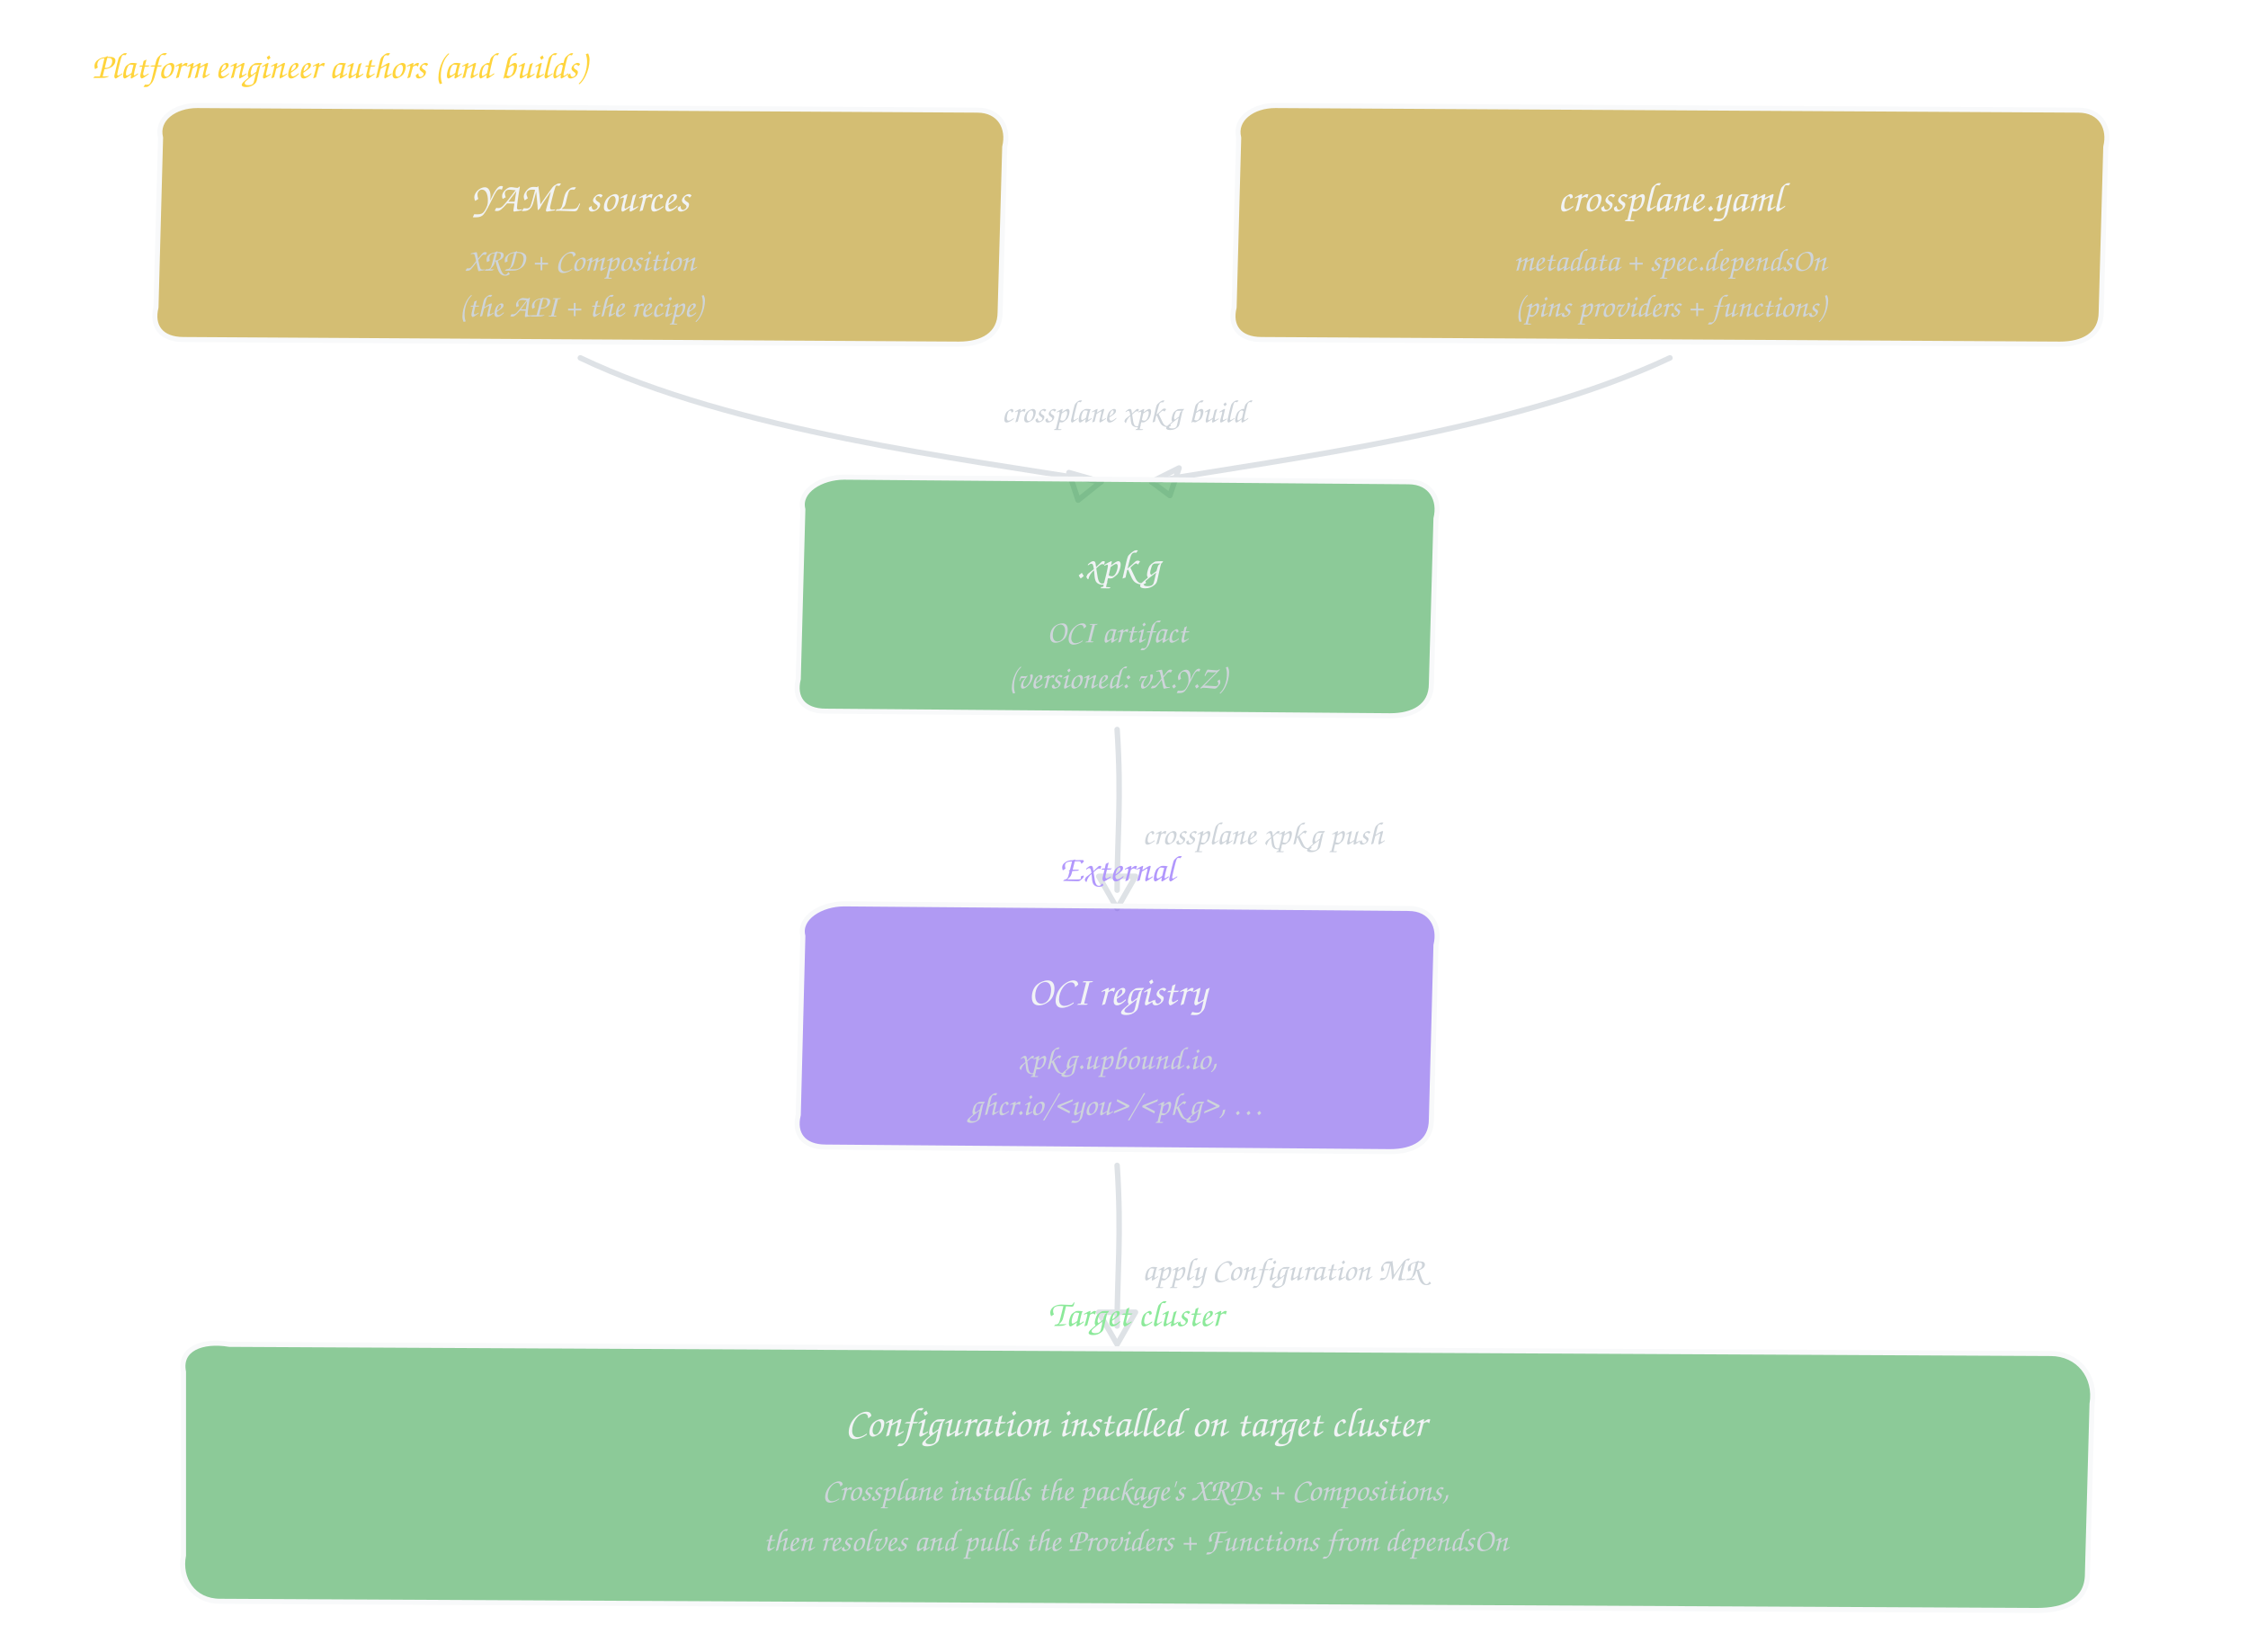
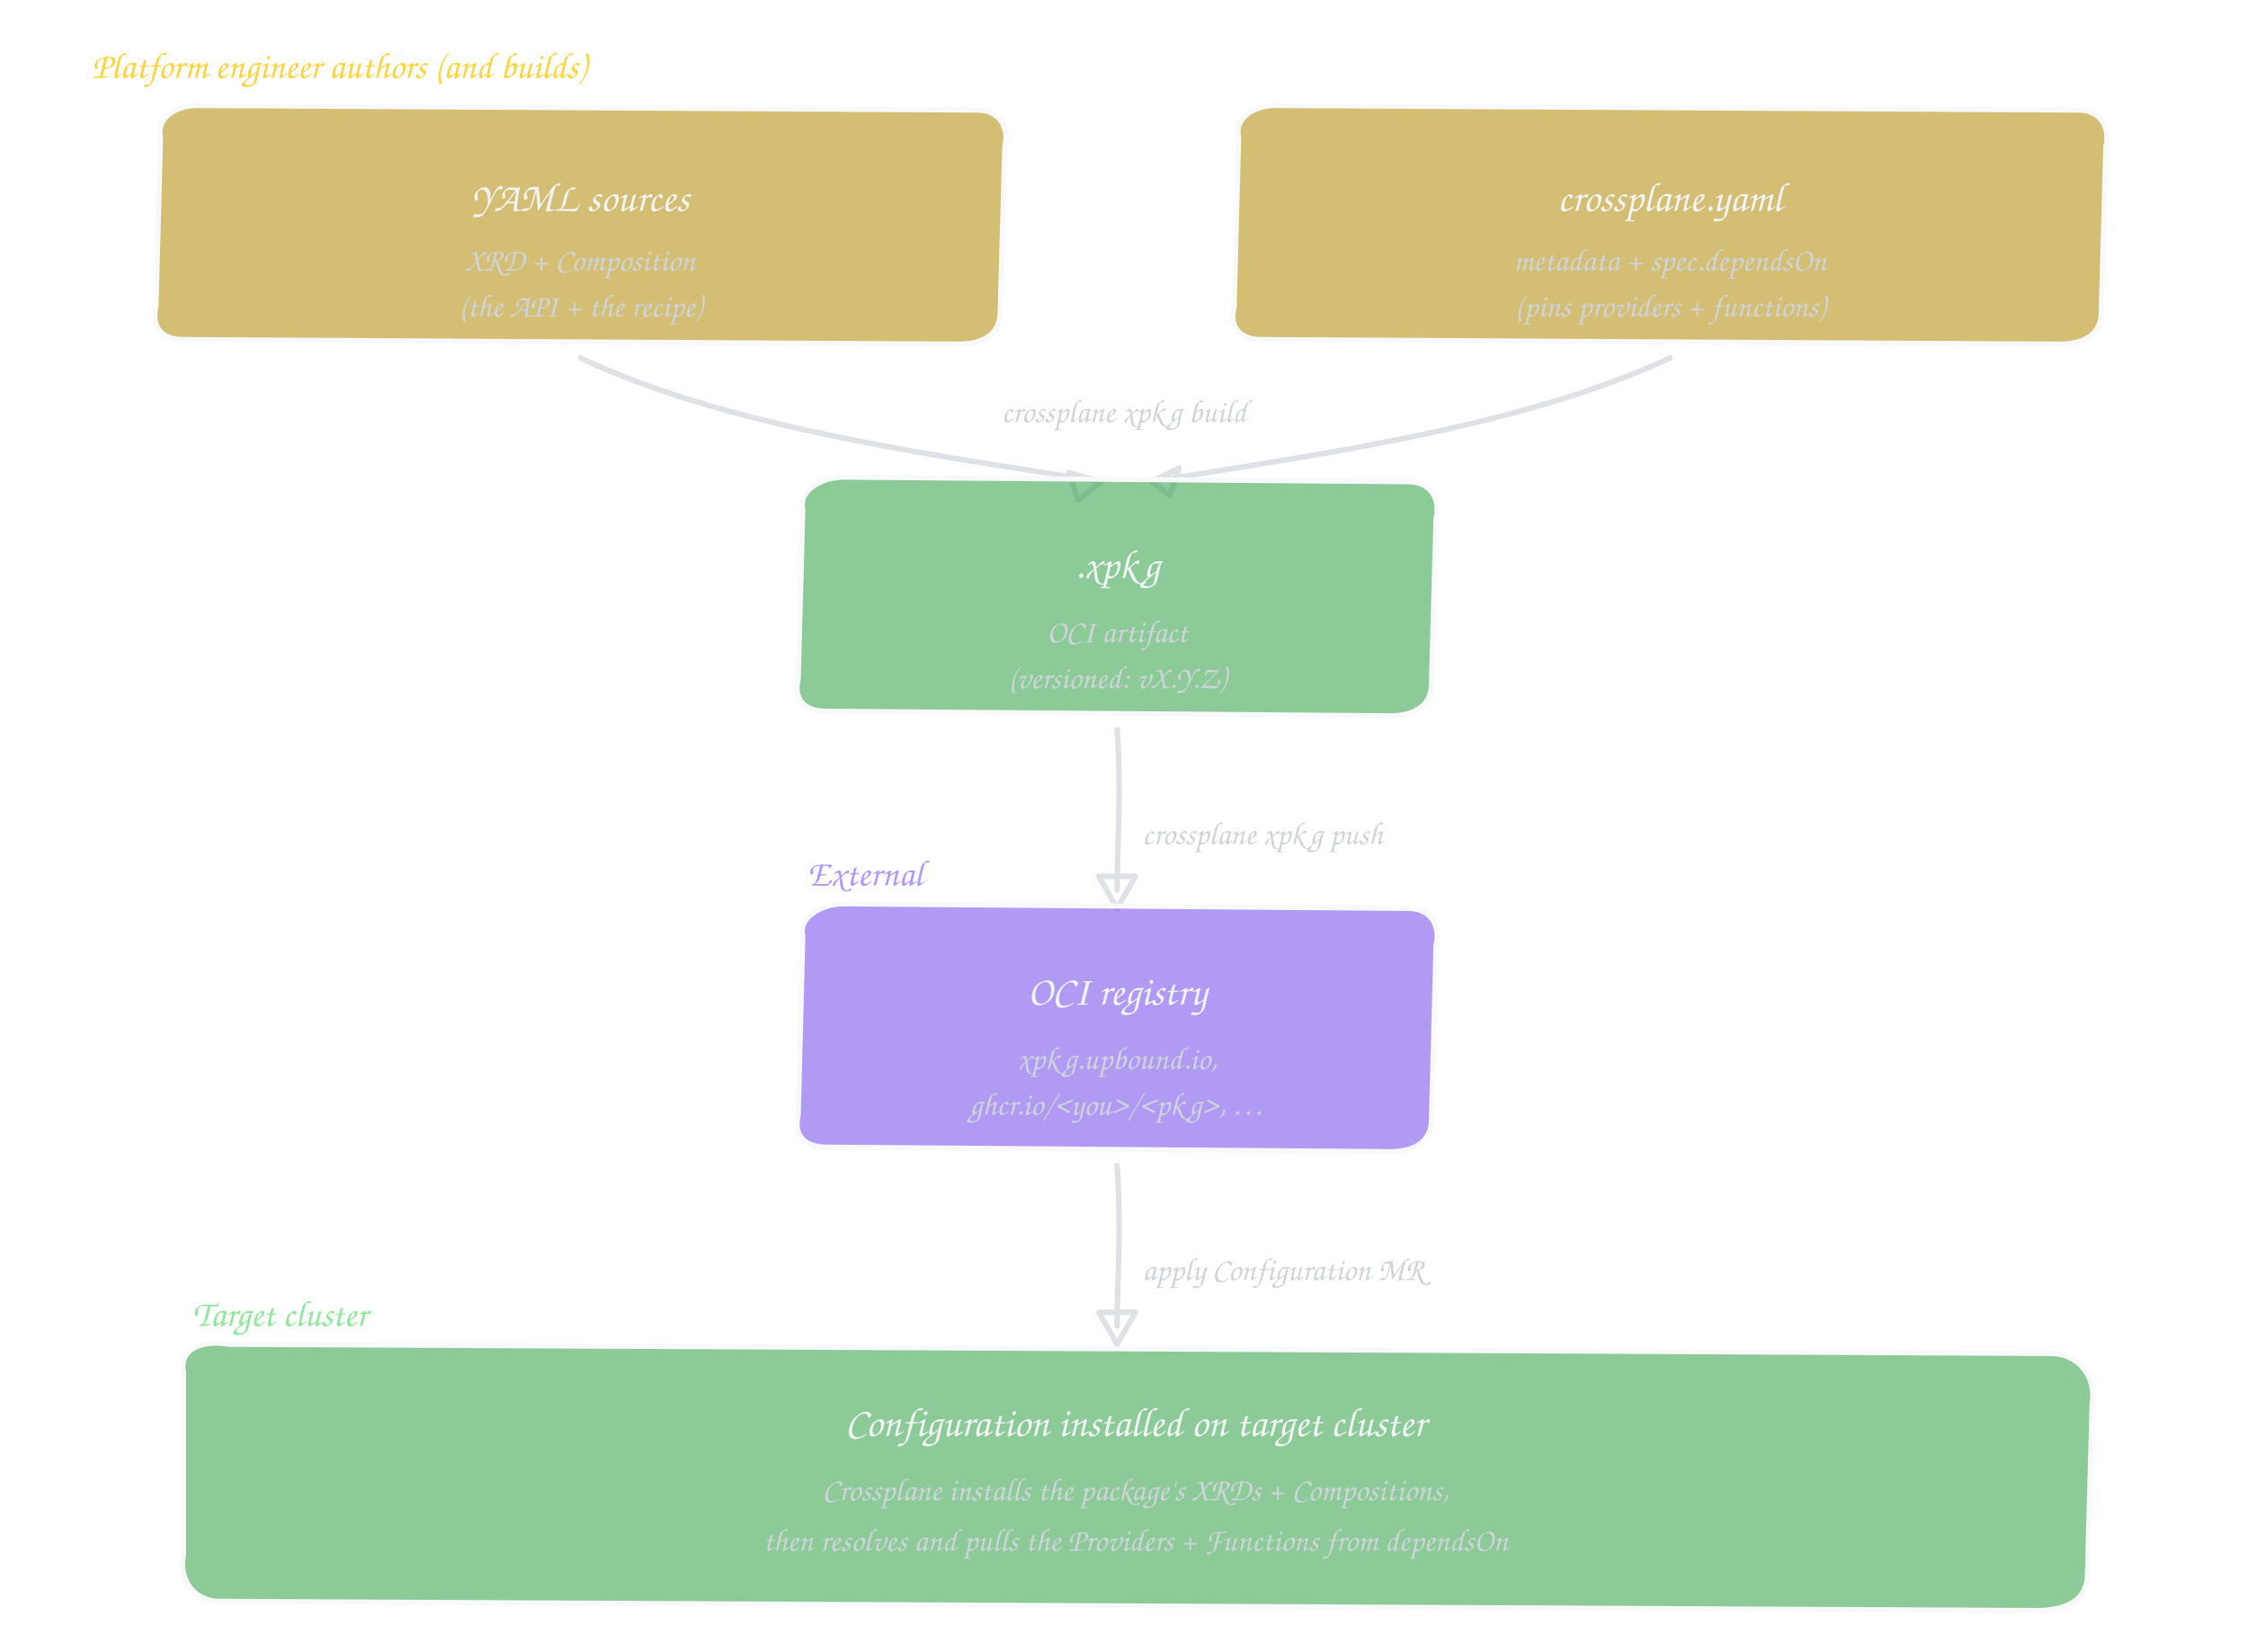
<svg xmlns="http://www.w3.org/2000/svg" viewBox="0 0 980 720" font-family="'Comic Sans MS', 'Segoe Print', 'Bradley Hand', cursive" font-size="18">
  <style>
    .label { fill: #f1f3f5; }
    .muted { fill: #ced4da; font-size: 14px; }
    .author-label { fill: #ffd43b; font-size: 16px; font-style: italic; }
    .ext-label    { fill: #b197fc; font-size: 16px; font-style: italic; }
    .cluster-label { fill: #8ce99a; font-size: 16px; font-style: italic; }
    .step-label   { fill: #ced4da; font-size: 14px; font-style: italic; }
    .box-fill-yellow { fill: #b08900; fill-opacity: 0.55; }
    .box-fill-green  { fill: #2f9e44; fill-opacity: 0.55; }
    .box-fill-purple { fill: #7048e8; fill-opacity: 0.55; }
    .box-stroke      { stroke: #f8f9fa; stroke-width: 2.2; stroke-linejoin: round; stroke-linecap: round; }
    .arrow           { stroke: #dee2e6; stroke-width: 2.4; fill: none; stroke-linecap: round; stroke-linejoin: round; }
  </style>
  <text class="author-label" x="40" y="34">Platform engineer authors (and builds)</text>
  <g>
    <path class="box-fill-yellow box-stroke" d="M 70 60 C 68 52, 76 46, 86 46 L 426 48 C 436 48, 440 56, 438 64 L 436 136 C 436 146, 428 150, 418 150 L 80 148 C 70 148, 66 142, 68 134 Z" />
    <text class="label" text-anchor="middle" x="253" y="92">YAML sources</text>
    <text class="muted" text-anchor="middle" x="253" y="118">XRD + Composition</text>
    <text class="muted" text-anchor="middle" x="253" y="138">(the API + the recipe)</text>
  </g>
  <g>
    <path class="box-fill-yellow box-stroke" d="M 540 60 C 538 52, 546 46, 556 46 L 906 48 C 916 48, 920 56, 918 64 L 916 136 C 916 146, 908 150, 898 150 L 550 148 C 540 148, 536 142, 538 134 Z" />
    <text class="label" text-anchor="middle" x="728" y="92">crossplane.yaml</text>
    <text class="muted" text-anchor="middle" x="728" y="118">metadata + spec.dependsOn</text>
    <text class="muted" text-anchor="middle" x="728" y="138">(pins providers + functions)</text>
  </g>
  <path class="arrow" d="M 253 156 C 320 188, 420 200, 480 210" />
  <polygon class="arrow" fill="#dee2e6" points="480,210 466,206 470,218" />
  <path class="arrow" d="M 728 156 C 660 188, 560 200, 502 210" />
  <polygon class="arrow" fill="#dee2e6" points="502,210 514,204 510,216" />
  <text class="step-label" text-anchor="middle" x="490" y="184">crossplane xpkg build</text>
  <g>
    <path class="box-fill-green box-stroke" d="M 350 222 C 348 214, 358 208, 368 208 L 614 210 C 624 210, 628 218, 626 226 L 624 298 C 624 308, 616 312, 606 312 L 360 310 C 350 310, 346 304, 348 296 Z" />
    <text class="label" text-anchor="middle" x="487" y="252">.xpkg</text>
    <text class="muted" text-anchor="middle" x="487" y="280">OCI artifact</text>
    <text class="muted" text-anchor="middle" x="487" y="300">(versioned: vX.Y.Z)</text>
  </g>
  <path class="arrow" d="M 487 318 C 489 348, 487 366, 487 388" />
  <polygon class="arrow" fill="#dee2e6" points="487,396 479,382 495,382" />
  <text class="step-label" text-anchor="start" x="498" y="368">crossplane xpkg push</text>
  <g>
    <path class="box-fill-purple box-stroke" d="M 350 408 C 348 400, 358 394, 368 394 L 614 396 C 624 396, 628 404, 626 412 L 624 488 C 624 498, 616 502, 606 502 L 360 500 C 350 500, 346 494, 348 486 Z" />
    <text class="label" text-anchor="middle" x="487" y="438">OCI registry</text>
    <text class="muted" text-anchor="middle" x="487" y="466">xpkg.upbound.io,</text>
    <text class="muted" text-anchor="middle" x="487" y="486">ghcr.io/&lt;you&gt;/&lt;pkg&gt;, …</text>
  </g>
-   <text class="ext-label" text-anchor="middle" x="487" y="384">External</text>
+   <text class="ext-label" text-anchor="start" x="352" y="386">External</text>
  <path class="arrow" d="M 487 508 C 489 538, 487 556, 487 578" />
  <polygon class="arrow" fill="#dee2e6" points="487,586 479,572 495,572" />
  <text class="step-label" text-anchor="start" x="498" y="558">apply Configuration MR</text>
  <g>
    <path class="box-fill-green box-stroke" d="M 80 598 C 78 588, 88 584, 100 586 L 894 590 C 906 590, 914 600, 912 612 L 910 686 C 910 698, 900 702, 888 702 L 96 698 C 84 698, 78 688, 80 678 Z" />
    <text class="label" text-anchor="middle" x="495" y="626">Configuration installed on target cluster</text>
    <text class="muted" text-anchor="middle" x="495" y="654">Crossplane installs the package's XRDs + Compositions,</text>
    <text class="muted" text-anchor="middle" x="495" y="676">then resolves and pulls the Providers + Functions from dependsOn</text>
  </g>
-   <text class="cluster-label" text-anchor="middle" x="495" y="578">Target cluster</text>
+   <text class="cluster-label" text-anchor="start" x="84" y="578">Target cluster</text>
</svg>
